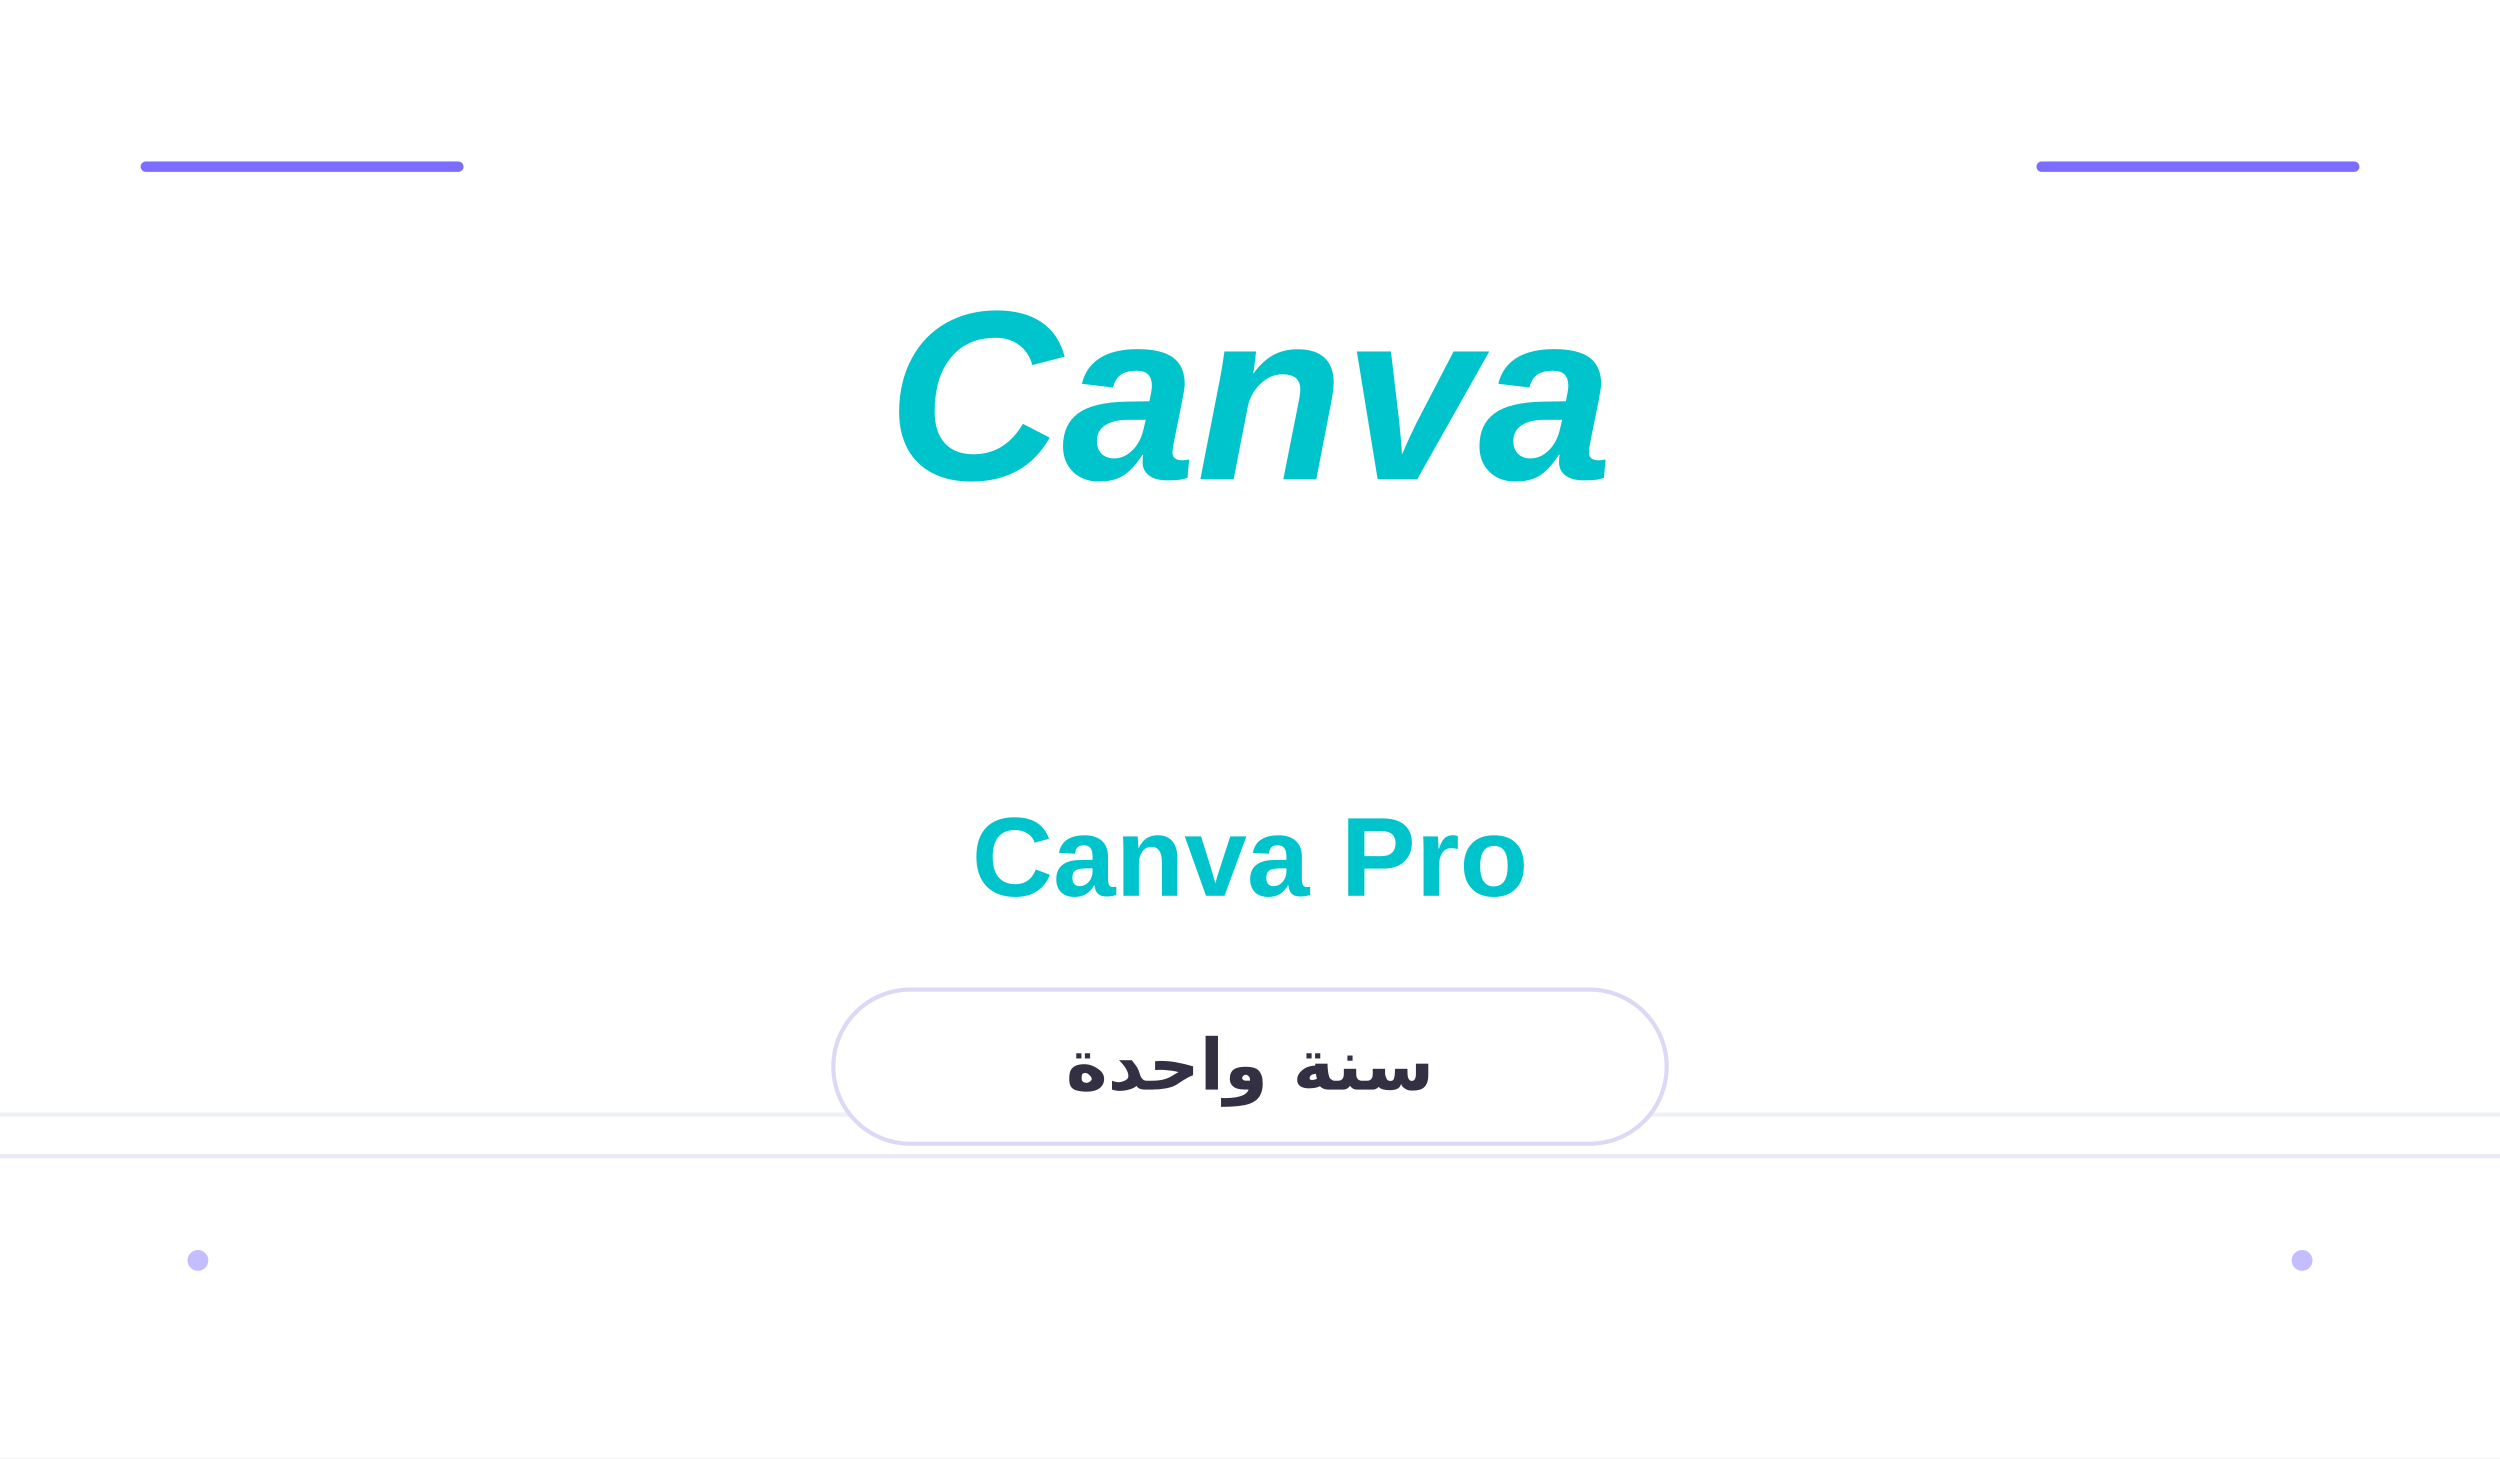
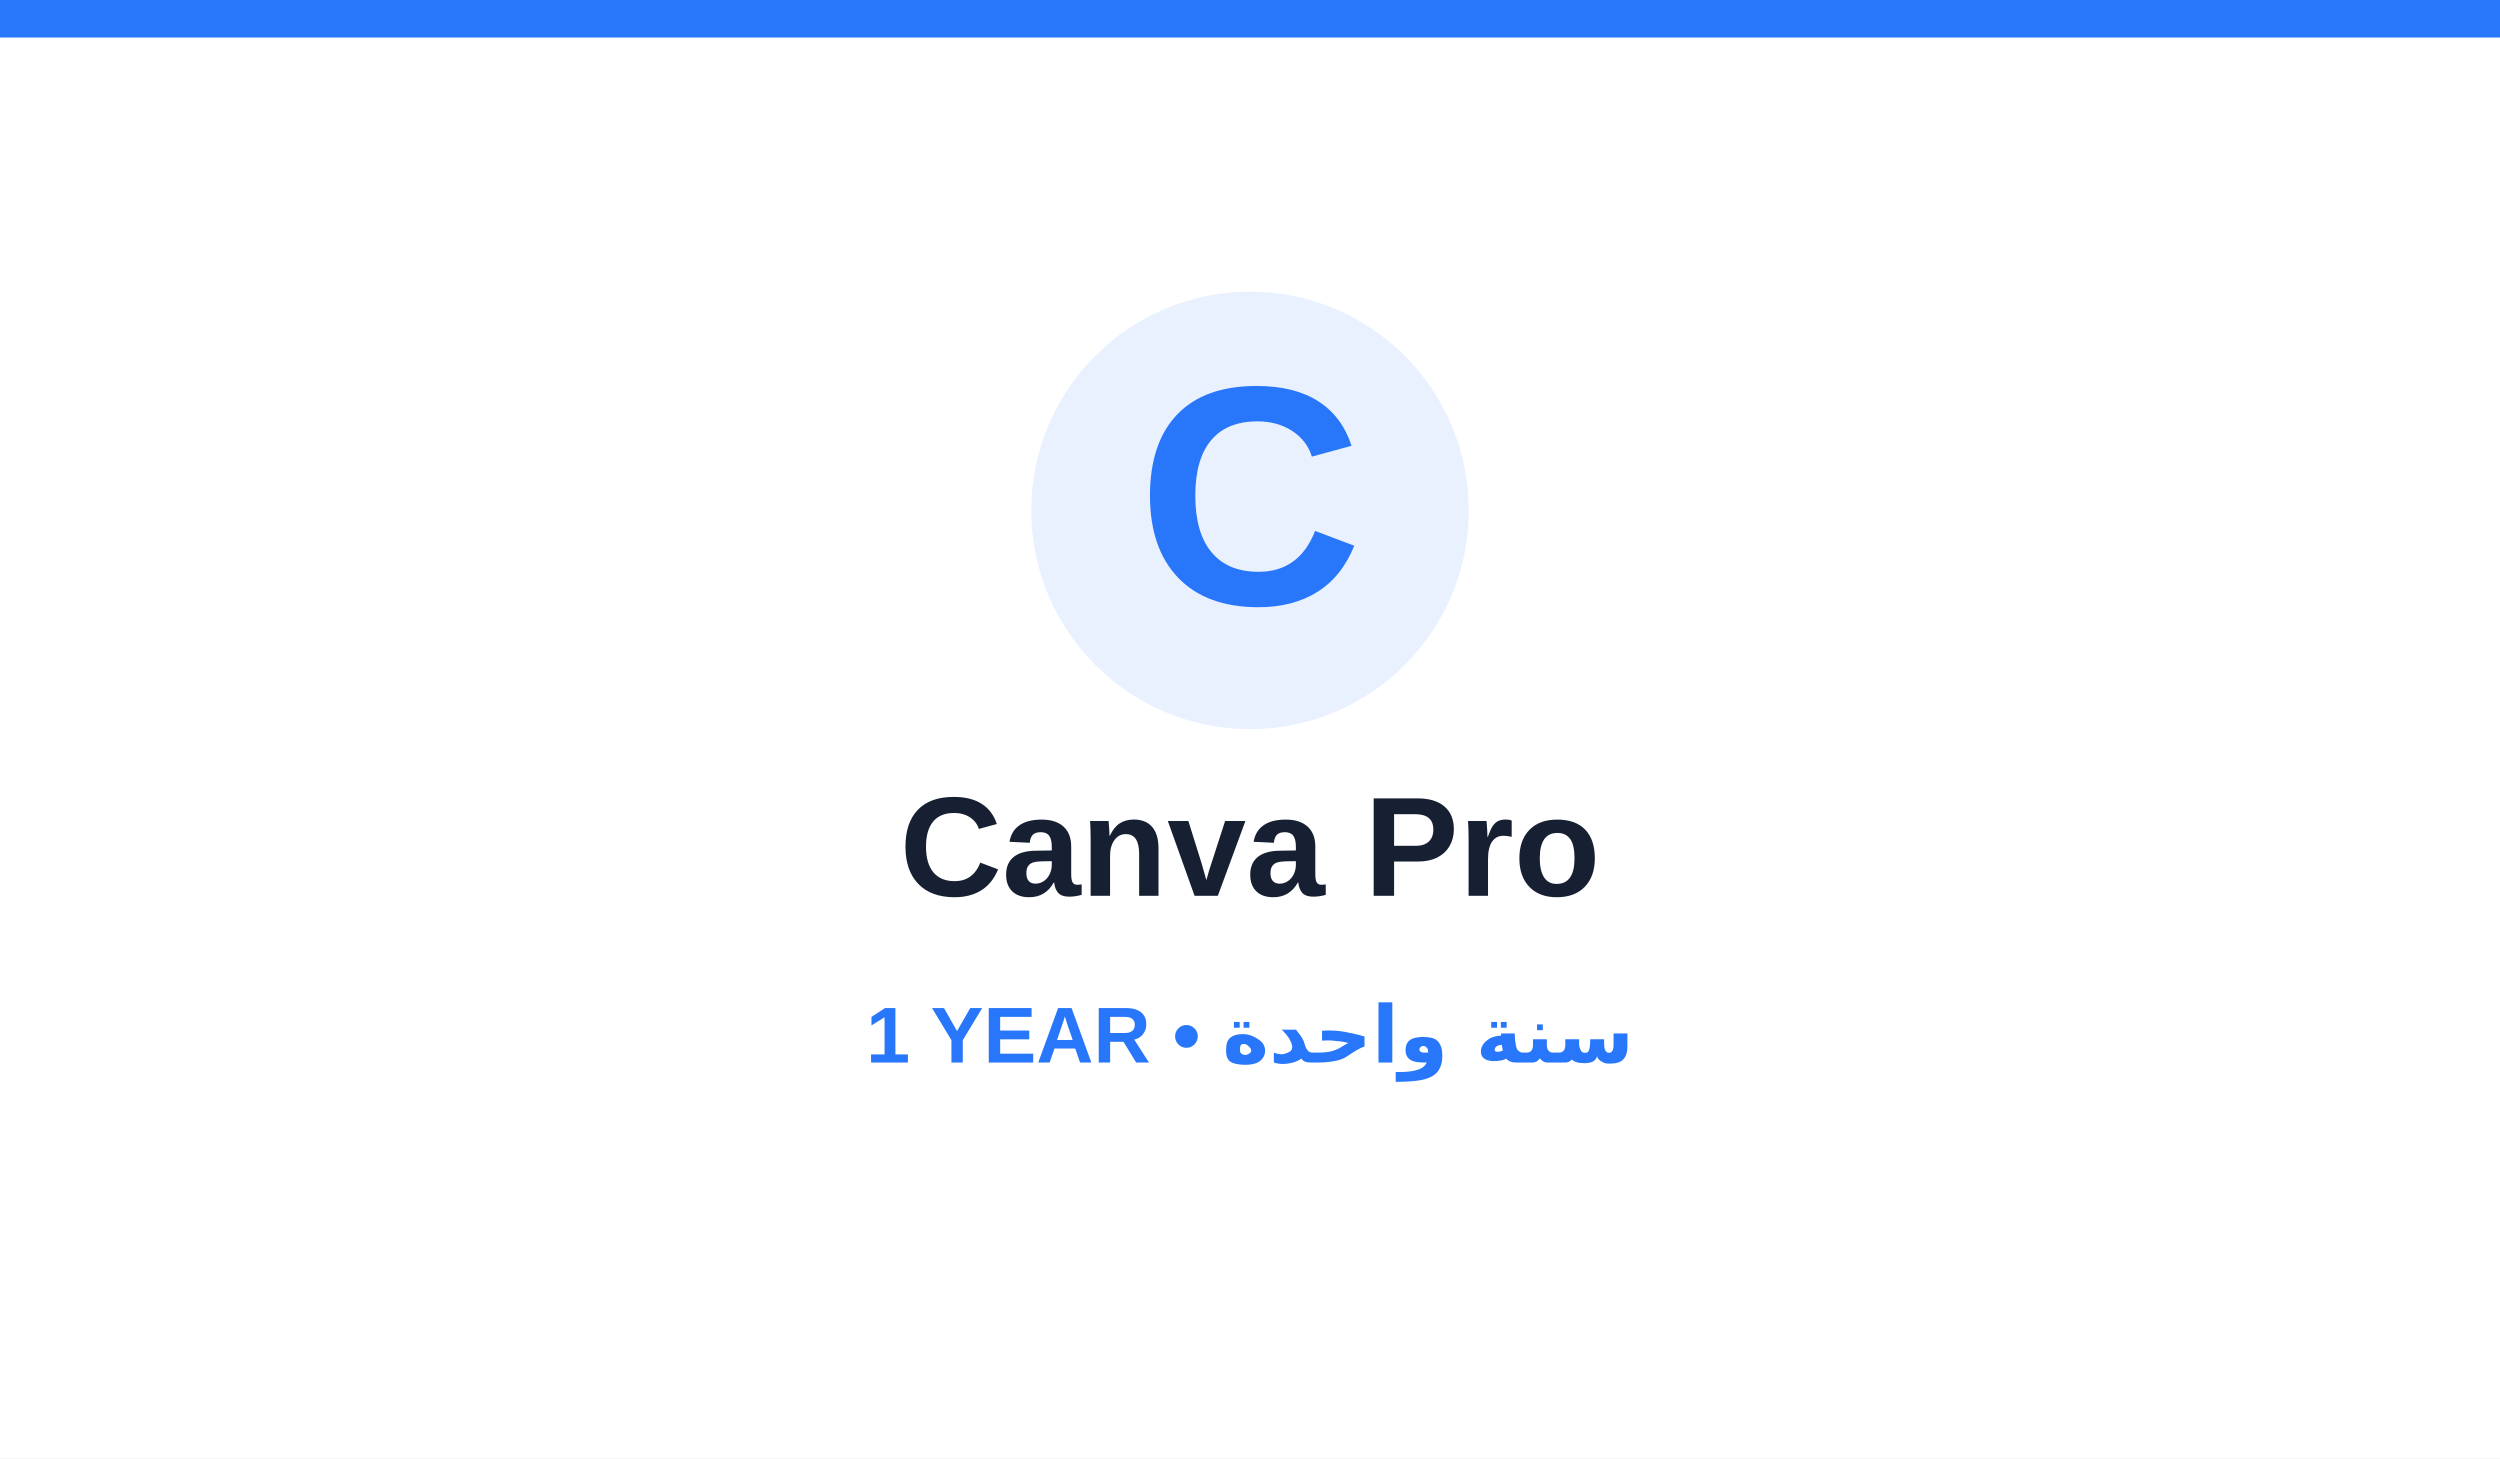
- <svg xmlns="http://www.w3.org/2000/svg" width="1200" height="700" viewBox="0 0 1200 700" role="img" aria-label="Canva Pro - سنة واحدة">
+ <svg xmlns="http://www.w3.org/2000/svg" width="1200" height="700" viewBox="0 0 1200 700">
  <rect width="1200" height="700" fill="#ffffff" />
-   <path d="M0 535 H1200" stroke="#eef0f7" stroke-width="2" />
-   <path d="M0 555 H1200" stroke="#e9e7f8" stroke-width="2" />
-   <path d="M70 80 H220" stroke="#7c6cff" stroke-width="5" stroke-linecap="round" />
-   <path d="M980 80 H1130" stroke="#7c6cff" stroke-width="5" stroke-linecap="round" />
-   <circle cx="95" cy="605" r="5" fill="#7c6cff" opacity=".45" />
-   <circle cx="1105" cy="605" r="5" fill="#7c6cff" opacity=".45" />
-   <text x="600" y="230" text-anchor="middle" font-family="Arial,sans-serif" font-size="116" font-style="italic" font-weight="700" fill="#00c4cc">Canva</text>
-   <text x="600" y="430" text-anchor="middle" font-family="Arial,sans-serif" font-size="54" font-weight="700" fill="#00c4cc">Canva Pro</text>
-   <rect x="400" y="475" width="400" height="74" rx="37" fill="#ffffff" stroke="#dcd8f5" stroke-width="2" />
-   <text x="600" y="523" text-anchor="middle" font-family="Arial,sans-serif" font-size="34" font-weight="600" fill="#343044">سنة واحدة</text>
+   <path d="M0 0H1200V18H0Z" fill="#2876f9" />
+   <circle cx="600" cy="245" r="105" fill="#2876f9" fill-opacity=".10" />
+   <text x="600" y="290" text-anchor="middle" font-family="Arial,sans-serif" font-size="150" font-weight="700" fill="#2876f9">C</text>
+   <text x="600" y="430" text-anchor="middle" font-family="Arial,sans-serif" font-size="68" font-weight="700" fill="#172033">Canva Pro</text>
+   <text x="600" y="510" text-anchor="middle" font-family="Arial,sans-serif" font-size="38" font-weight="600" fill="#2876f9">1 YEAR • سنة واحدة</text>
</svg>
